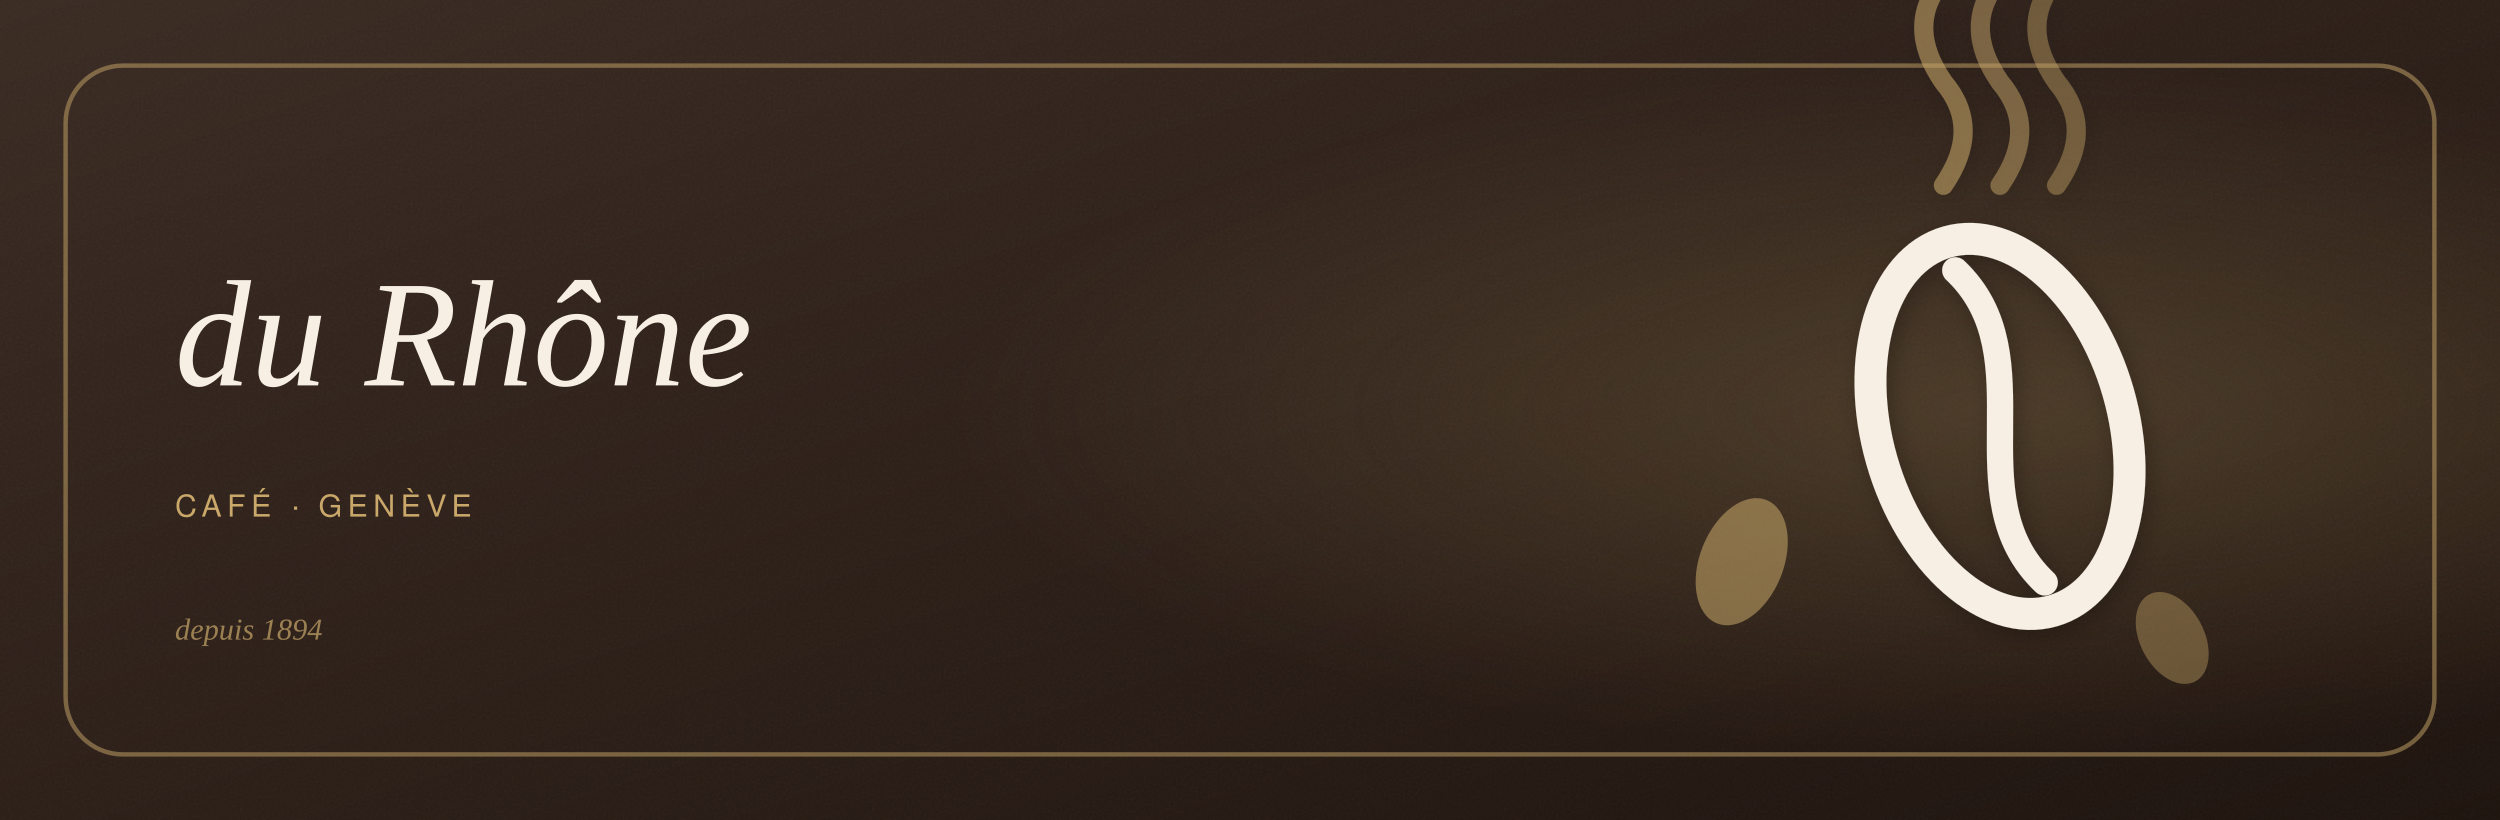
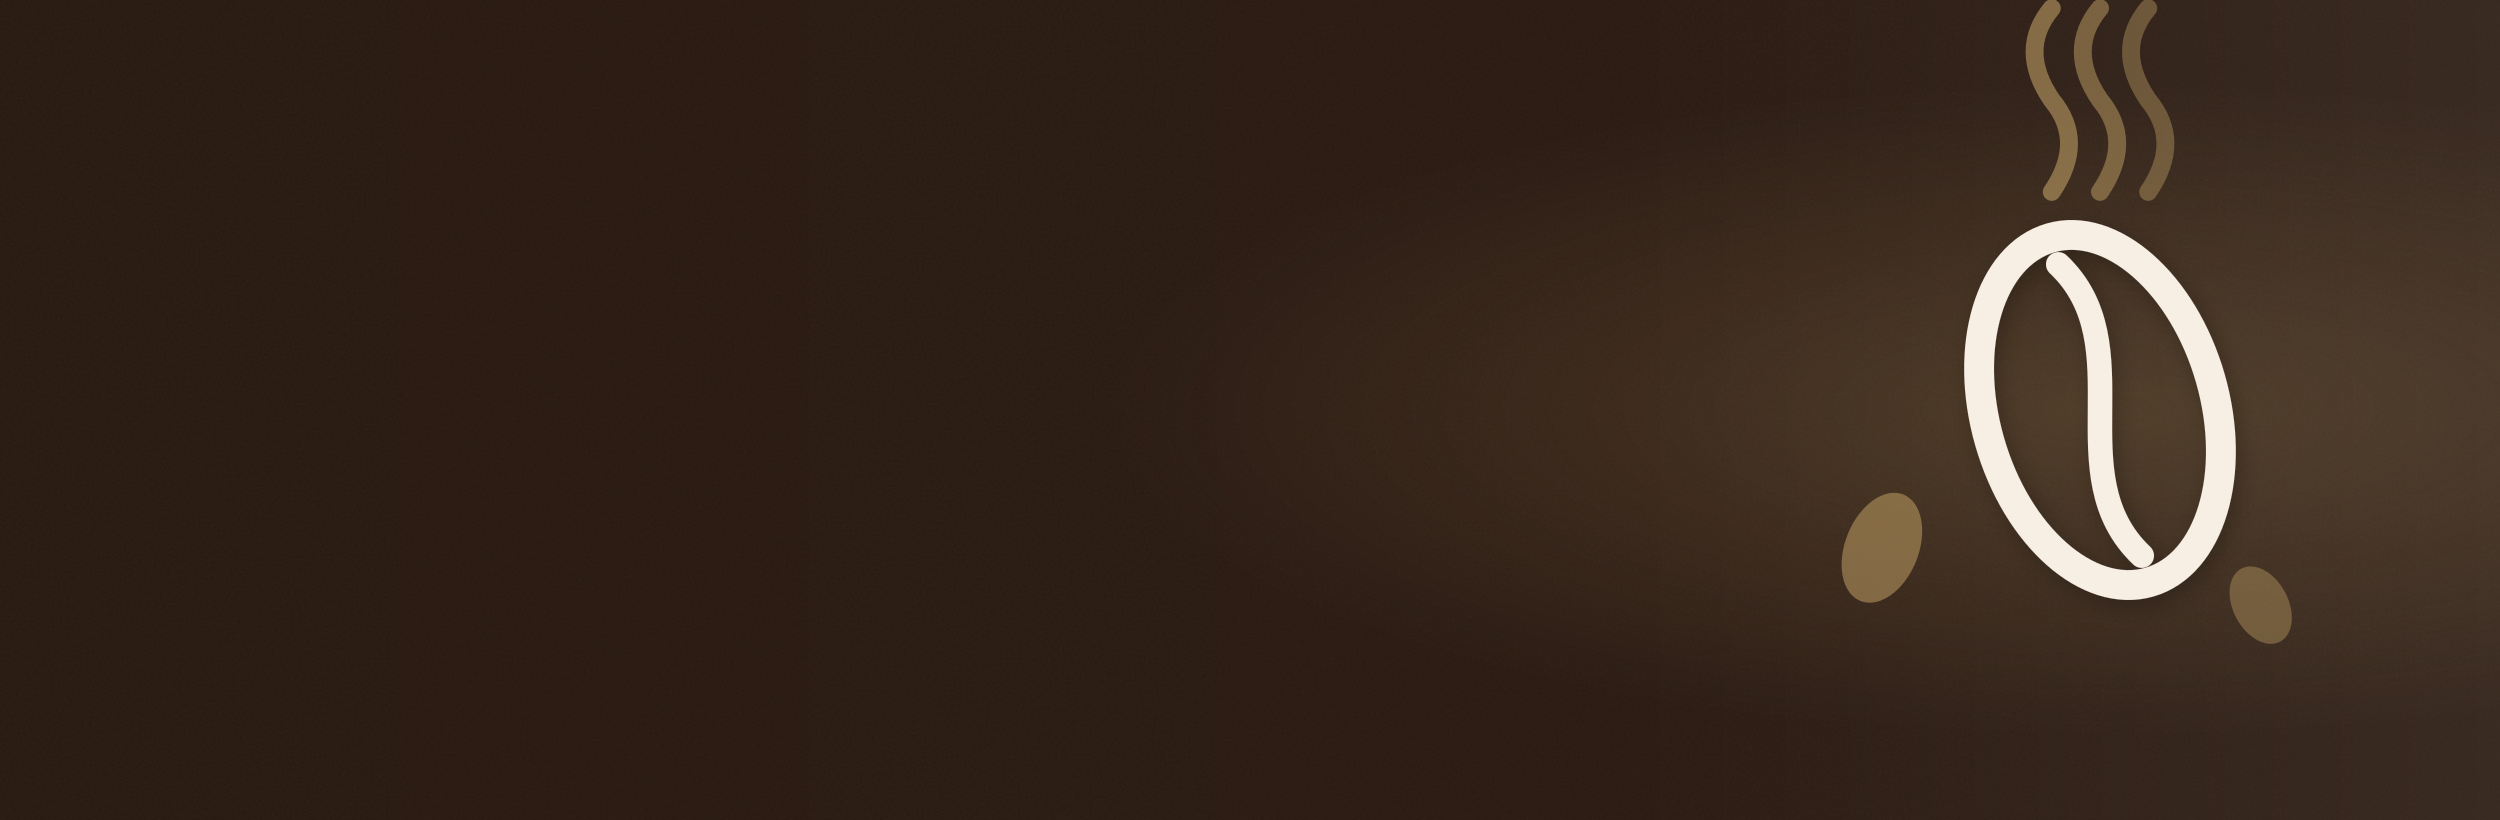
<svg xmlns="http://www.w3.org/2000/svg" width="1125" height="369" viewBox="0 0 1125 369">
  <defs>
-     <linearGradient id="bg" x1="0" y1="0" x2="1" y2="1">
-       <stop offset="0" stop-color="#392a22" />
-       <stop offset="1" stop-color="#1d120c" />
+     <linearGradient id="bg" x1="0" y1="0" x2="1" y2="0">
+       <stop offset="0" stop-color="#281910" />
+       <stop offset="0.65" stop-color="#2A1A11" />
+       <stop offset="1" stop-color="#37281f" />
    </linearGradient>
-     <radialGradient id="halo" cx="0.8" cy="0.5" r="0.42">
-       <stop offset="0" stop-color="#C9A86A" stop-opacity="0.22" />
+     <radialGradient id="halo" cx="0.84" cy="0.5" r="0.4">
+       <stop offset="0" stop-color="#C9A86A" stop-opacity="0.2" />
      <stop offset="1" stop-color="#C9A86A" stop-opacity="0" />
    </radialGradient>
    <filter id="sh" x="-30%" y="-30%" width="160%" height="160%">
      <feDropShadow dx="2" dy="3" stdDeviation="5" flood-color="#000000" flood-opacity="0.25" />
    </filter>
    <filter id="grain">
      <feTurbulence type="fractalNoise" baseFrequency="0.9" numOctaves="2" stitchTiles="stitch" result="n" />
      <feColorMatrix in="n" type="saturate" values="0" />
    </filter>
  </defs>
  <rect width="1125" height="369" fill="url(#bg)" />
  <rect width="1125" height="369" fill="url(#halo)" />
-   <rect width="1125" height="369" filter="url(#grain)" opacity="0.05" />
-   <rect x="29.52" y="29.52" width="1065.96" height="309.96" rx="25.83" fill="none" stroke="#C9A86A" stroke-width="2" opacity="0.5" />
+   <rect width="1125" height="369" filter="url(#grain)" opacity="0.04" />
+   <path d="M 923.3 86.35 q 15.5 -22.73 0 -41.33 q -15.5 -22.73 0 -41.33" fill="none" stroke="#C9A86A" stroke-width="8.06" stroke-linecap="round" opacity="0.55" />
+   <path d="M 945 86.35 q 15.5 -22.73 0 -41.33 q -15.5 -22.73 0 -41.33" fill="none" stroke="#C9A86A" stroke-width="8.06" stroke-linecap="round" opacity="0.47" />
+   <path d="M 966.7 86.35 q 15.5 -22.73 0 -41.33 q -15.5 -22.73 0 -41.33" fill="none" stroke="#C9A86A" stroke-width="8.06" stroke-linecap="round" opacity="0.39" />
  <g filter="url(#sh)">
-     <path d="M 874.54 83.39 q 17.71 -25.57 0 -46.49 q -17.71 -25.57 0 -46.49 q 17.71 -25.57 0 -46.49" fill="none" stroke="#C9A86A" stroke-width="8.63" stroke-linecap="round" opacity="0.55" />
-     <path d="M 900 83.39 q 17.71 -25.57 0 -46.49 q -17.71 -25.57 0 -46.49 q 17.71 -25.57 0 -46.49" fill="none" stroke="#C9A86A" stroke-width="8.63" stroke-linecap="round" opacity="0.48" />
-     <path d="M 925.46 83.39 q 17.71 -25.57 0 -46.49 q -17.71 -25.57 0 -46.49 q 17.71 -25.57 0 -46.49" fill="none" stroke="#C9A86A" stroke-width="8.63" stroke-linecap="round" opacity="0.41" />
-     <g transform="rotate(-16 900 191.88)">
-       <ellipse cx="900" cy="191.88" rx="55.35" ry="86.35" fill="none" stroke="#F7EFE4" stroke-width="14.39" />
-       <path d="M 900 118.82 C 928.78 167.53, 871.22 216.23, 900 264.94" fill="none" stroke="#F7EFE4" stroke-width="11.8" stroke-linecap="round" />
+     <g transform="rotate(-16 945 184.5)">
+       <ellipse cx="945" cy="184.5" rx="51.66" ry="80.59" fill="none" stroke="#F7EFE4" stroke-width="13.43" />
+       <path d="M 945 116.31 C 971.86 161.77, 918.14 207.23, 945 252.69" fill="none" stroke="#F7EFE4" stroke-width="11.01" stroke-linecap="round" />
    </g>
  </g>
-   <ellipse cx="783.77" cy="252.77" rx="18.82" ry="29.89" fill="#C9A86A" opacity="0.55" transform="rotate(22 783.77 252.77)" />
-   <ellipse cx="977.49" cy="287.08" rx="14.39" ry="22.14" fill="#C9A86A" opacity="0.4" transform="rotate(-28 977.49 287.08)" />
-   <text x="78.75" y="173.43" font-family="Georgia, 'Times New Roman', serif" font-style="italic" font-size="68.27" fill="#F7EFE4">du Rhône</text>
-   <text x="78.75" y="232.47" font-family="Helvetica, Arial, sans-serif" font-size="13.65" letter-spacing="2.46" fill="#C9A86A">CAFÉ · GENÈVE</text>
-   <text x="78.75" y="287.82" font-family="Georgia, 'Times New Roman', serif" font-style="italic" font-size="13.65" fill="#C9A86A" opacity="0.7">depuis 1894</text>
+   <ellipse cx="846.85" cy="246.49" rx="16.53" ry="25.83" fill="#C9A86A" opacity="0.5" transform="rotate(22 846.85 246.49)" />
+   <ellipse cx="1017.32" cy="272.32" rx="12.4" ry="18.6" fill="#C9A86A" opacity="0.38" transform="rotate(-28 1017.32 272.32)" />
</svg>
